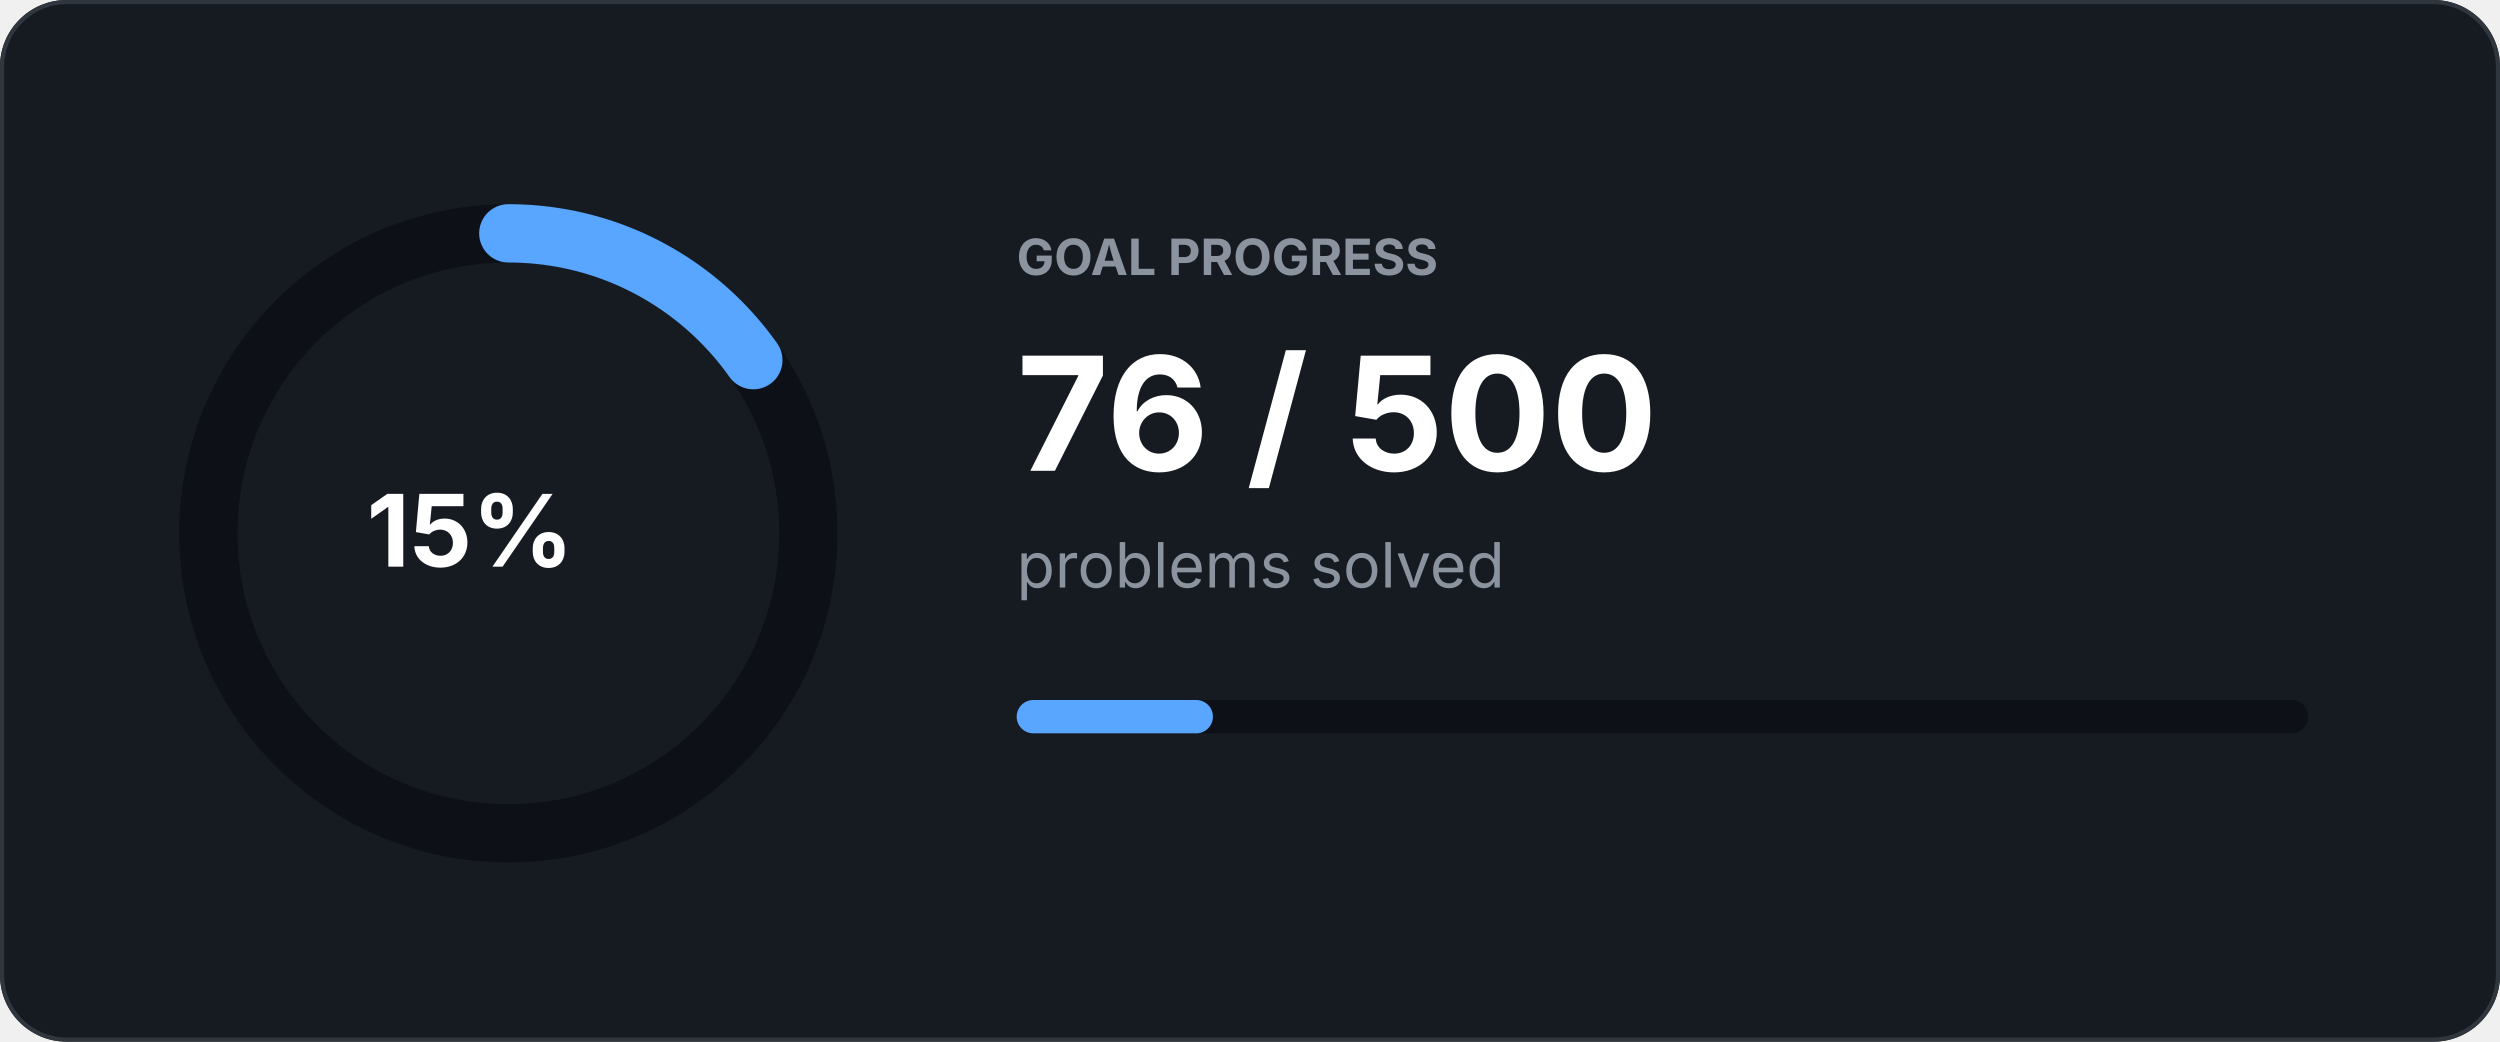
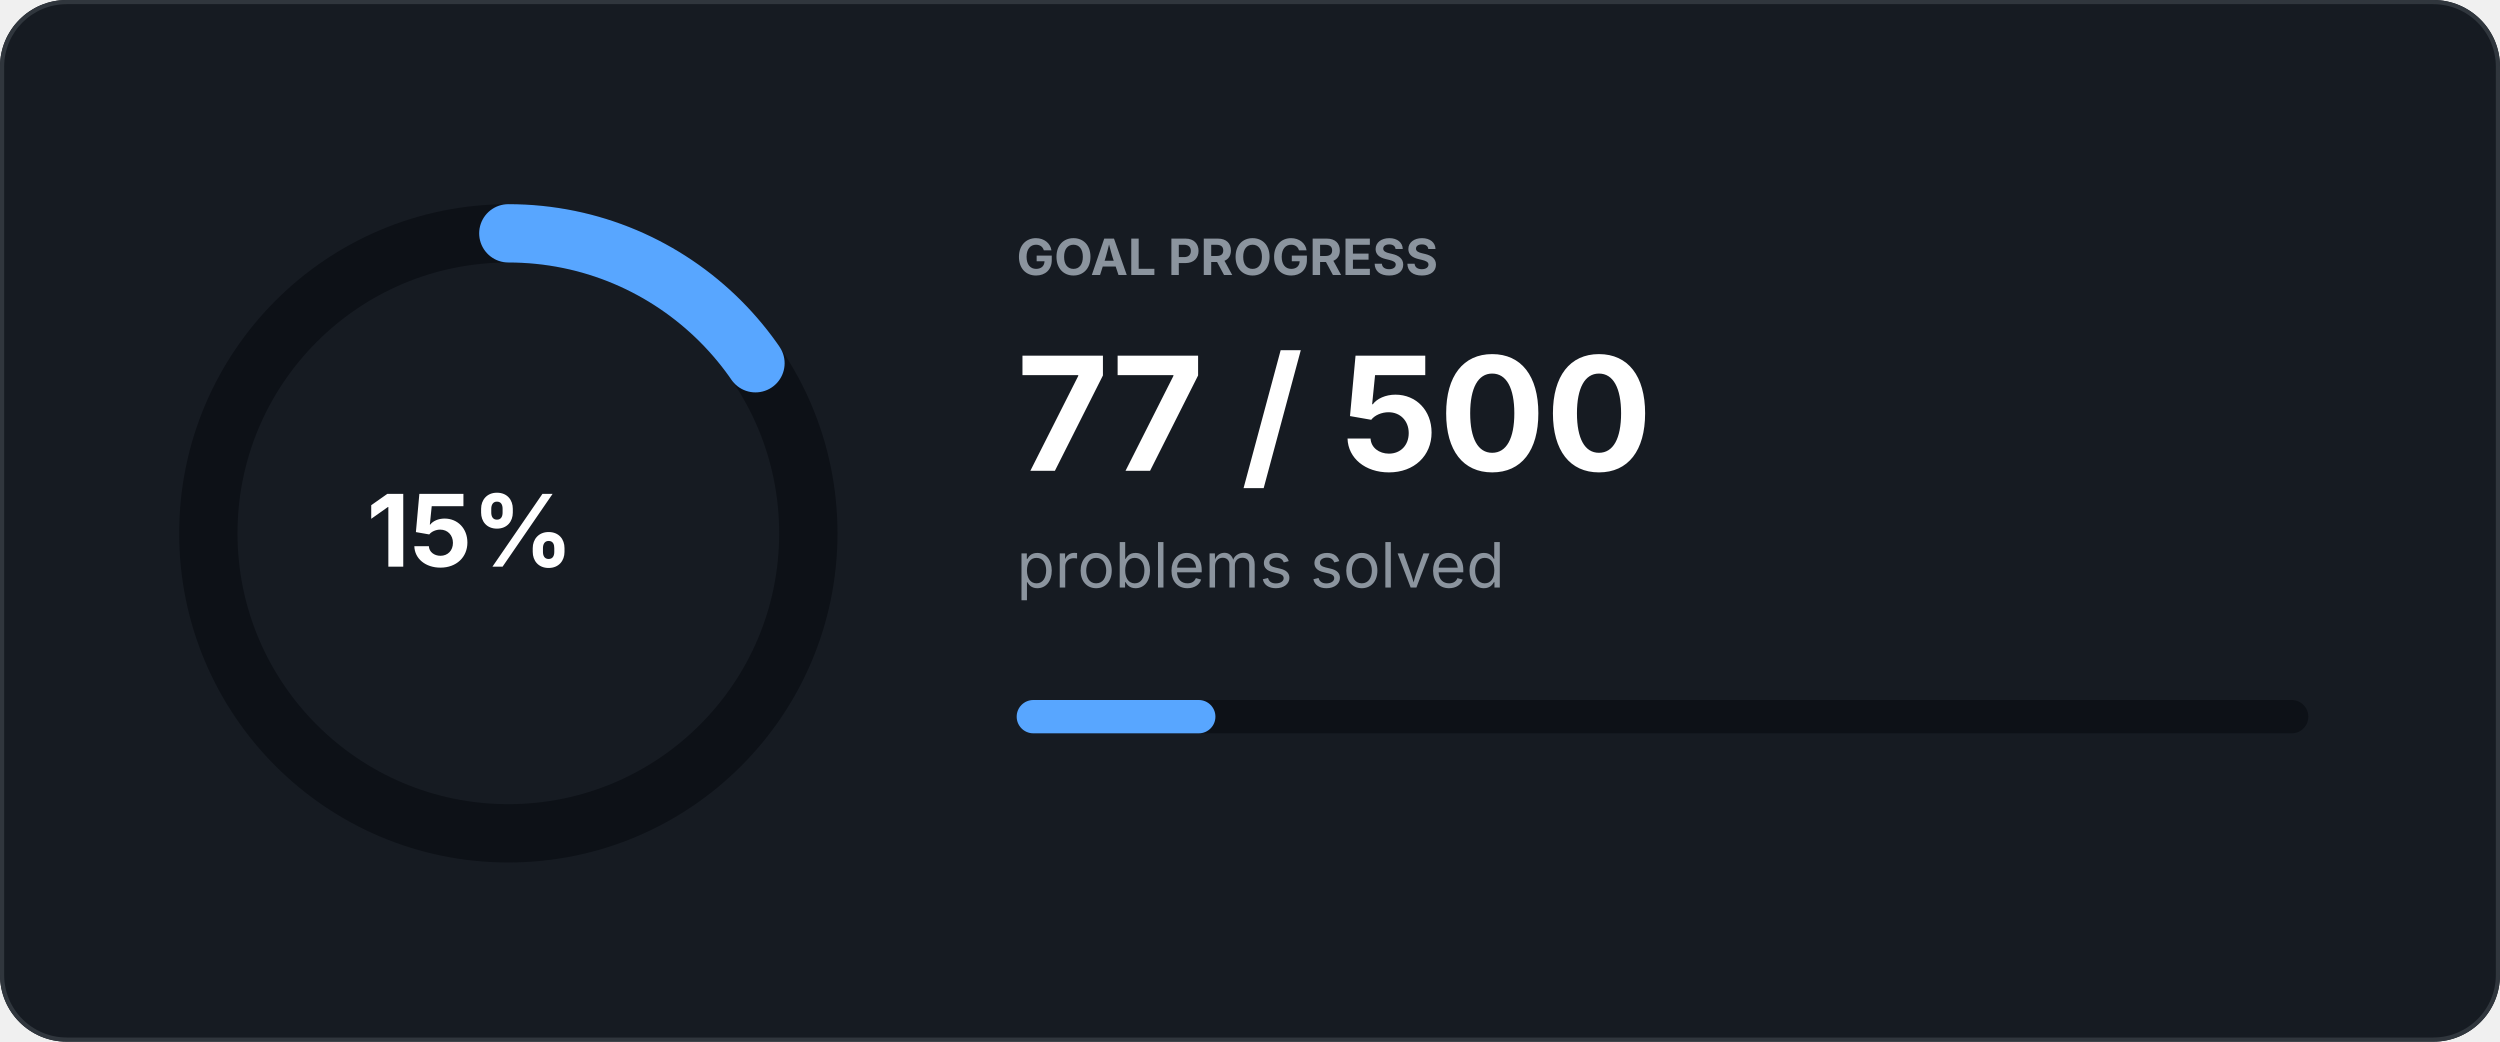
<svg xmlns="http://www.w3.org/2000/svg" width="600" height="250" viewBox="0 0 600 250">
  <rect width="100%" height="100%" rx="16" fill="#161B22" />
  <rect x="0.5" y="0.5" width="599" height="249" rx="15.5" fill="none" stroke="#30363D" />
  <circle cx="122" cy="128" r="72" fill="none" stroke="#0D1117" stroke-width="14" />
-   <circle cx="122" cy="128" r="72" fill="none" stroke="#58A6FF" stroke-width="14" stroke-linecap="round" transform="rotate(-90 122 128)" stroke-dasharray="68.8 452.4" />
+   <circle cx="122" cy="128" r="72" fill="none" stroke="#58A6FF" stroke-width="14" stroke-linecap="round" transform="rotate(-90 122 128)" stroke-dasharray="69.7 452.4" />
  <text x="88" y="136" fill="#FFFFFF" font-family="-apple-system,BlinkMacSystemFont,Segoe UI,sans-serif" font-size="24" font-weight="700">15%</text>
  <text x="244" y="66" fill="#8B949E" font-family="-apple-system,BlinkMacSystemFont,Segoe UI,sans-serif" font-size="12" font-weight="700">GOAL PROGRESS</text>
-   <text x="244" y="113" fill="#FFFFFF" font-family="-apple-system,BlinkMacSystemFont,Segoe UI,sans-serif" font-size="38" font-weight="700">76 / 500</text>
+   <text x="244" y="113" fill="#FFFFFF" font-family="-apple-system,BlinkMacSystemFont,Segoe UI,sans-serif" font-size="38" font-weight="700">77 / 500</text>
  <text x="244" y="141" fill="#8B949E" font-family="-apple-system,BlinkMacSystemFont,Segoe UI,sans-serif" font-size="15" font-weight="400">problems solved</text>
  <rect x="244" y="168" width="310" height="8" rx="4" fill="#0D1117" />
-   <rect x="244" y="168" width="47.1" height="8" rx="4" fill="#58A6FF" />
+   <rect x="244" y="168" width="47.7" height="8" rx="4" fill="#58A6FF" />
</svg>
